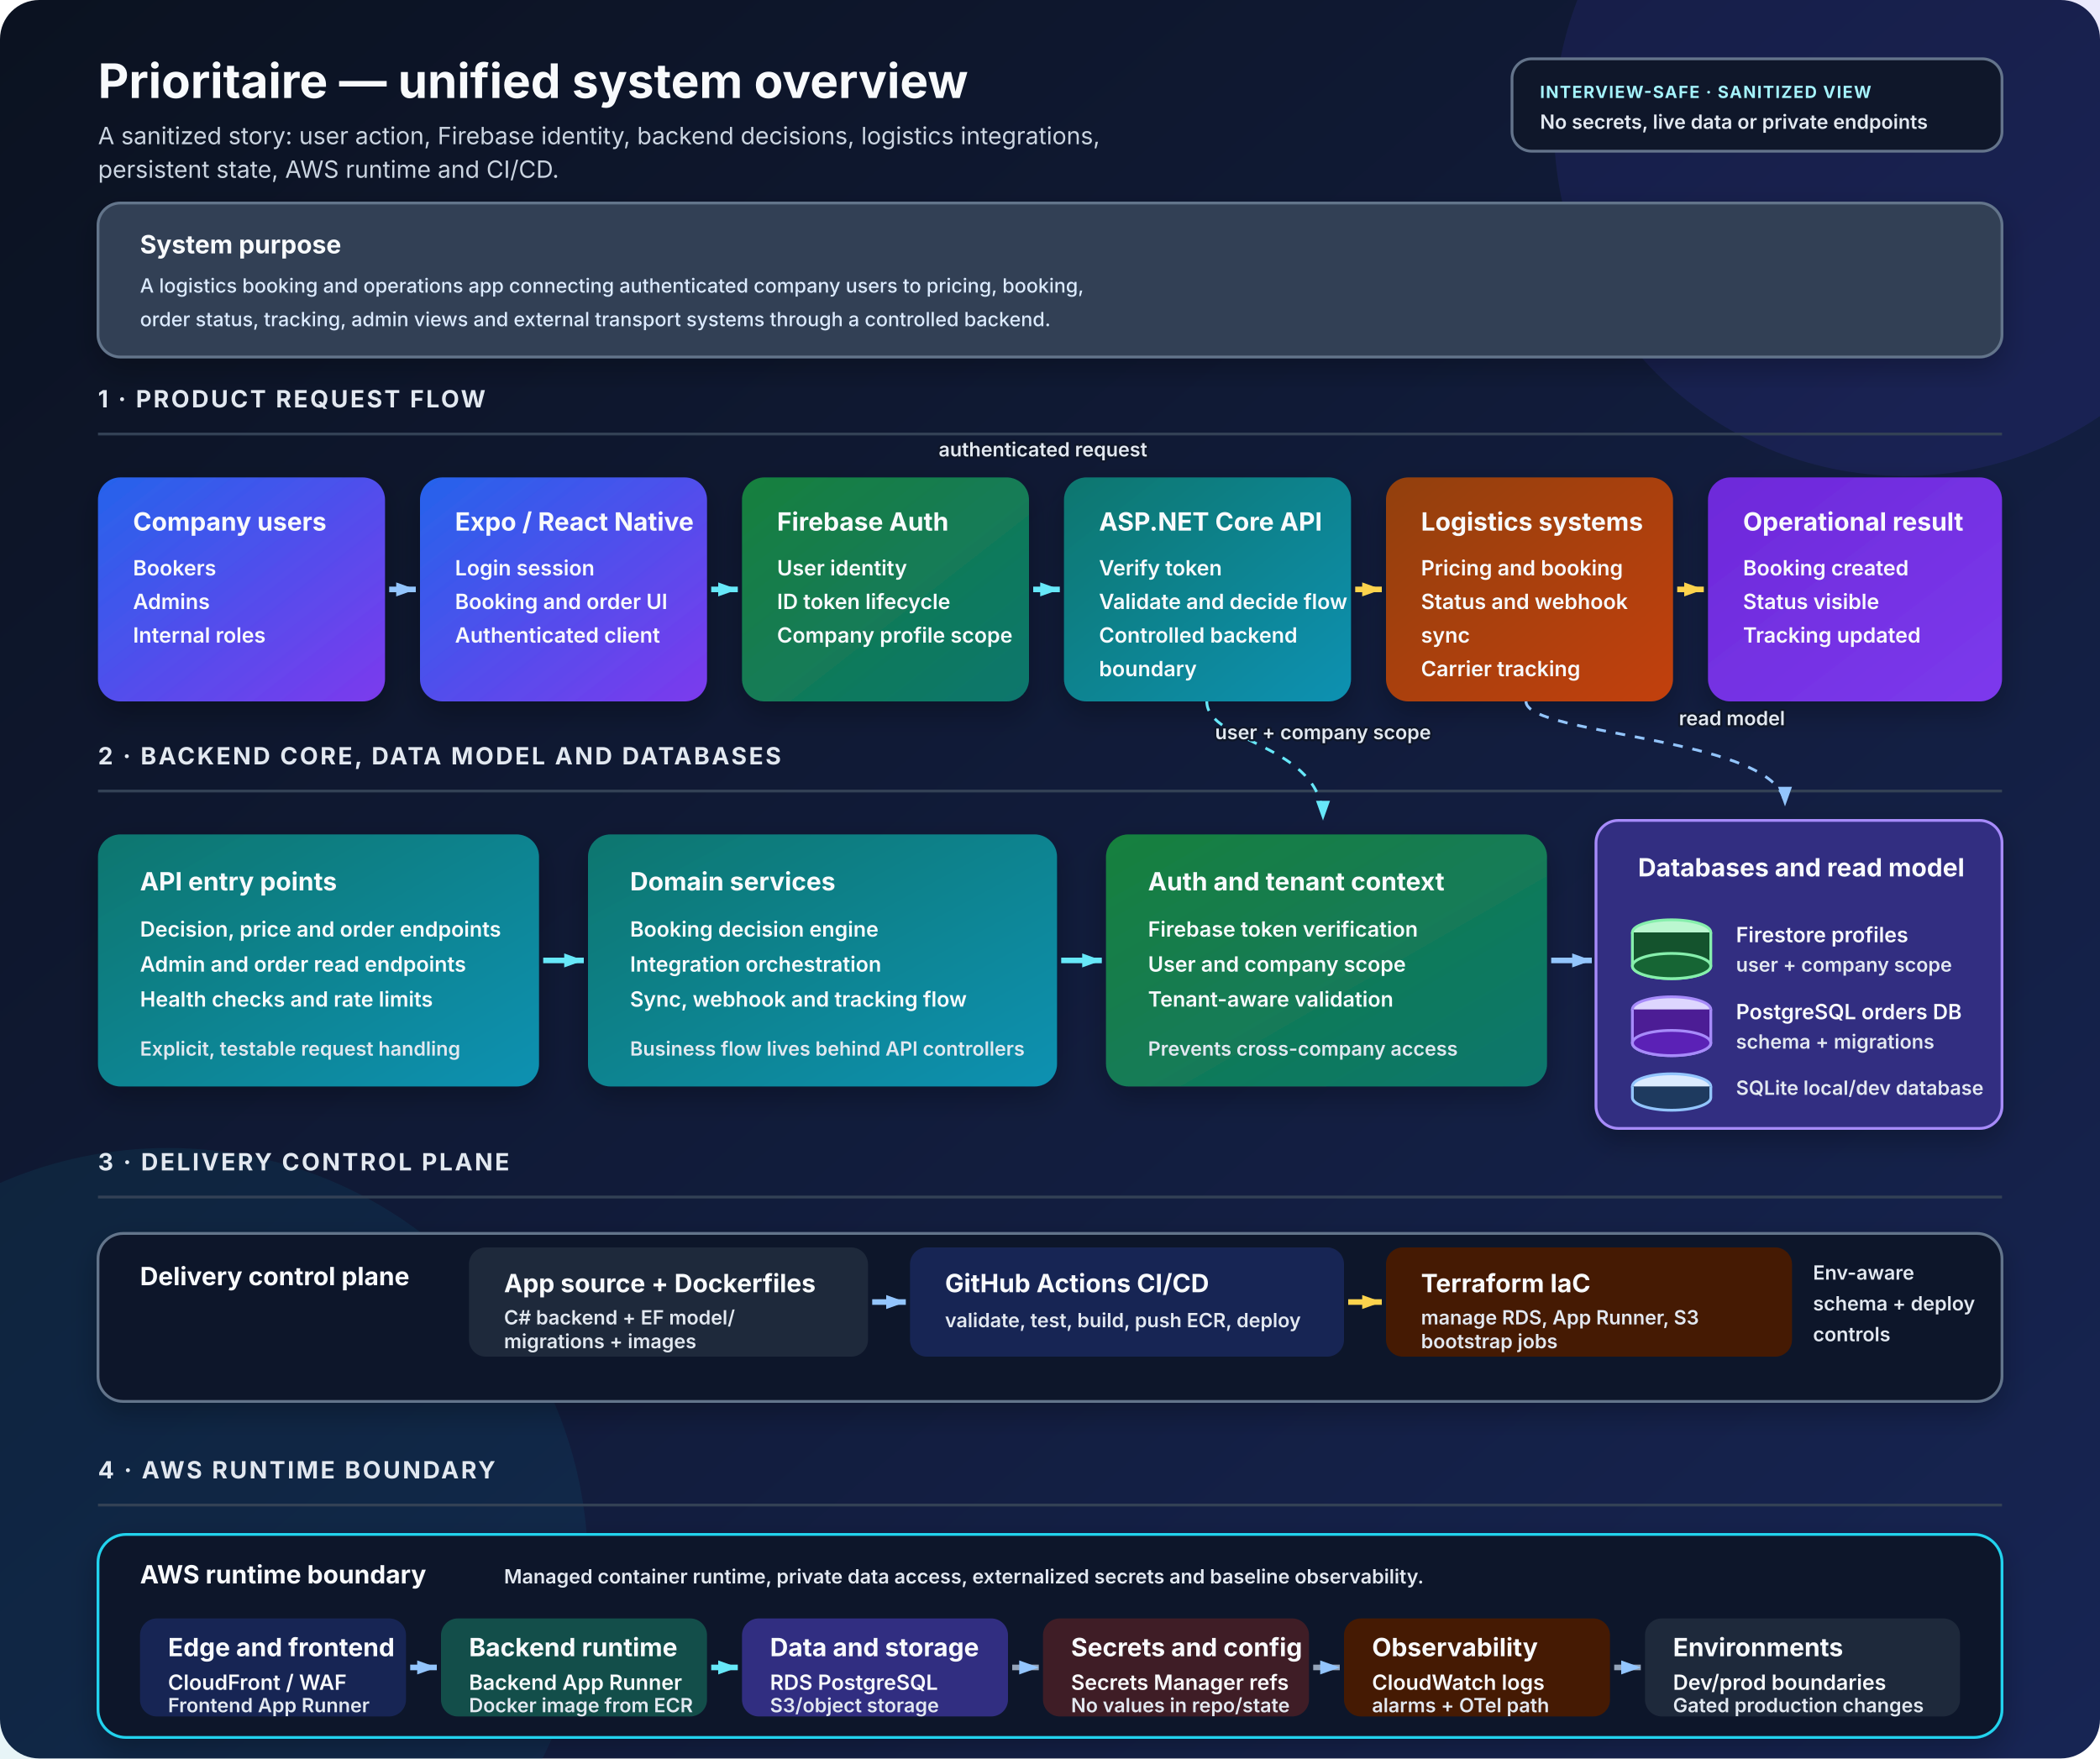
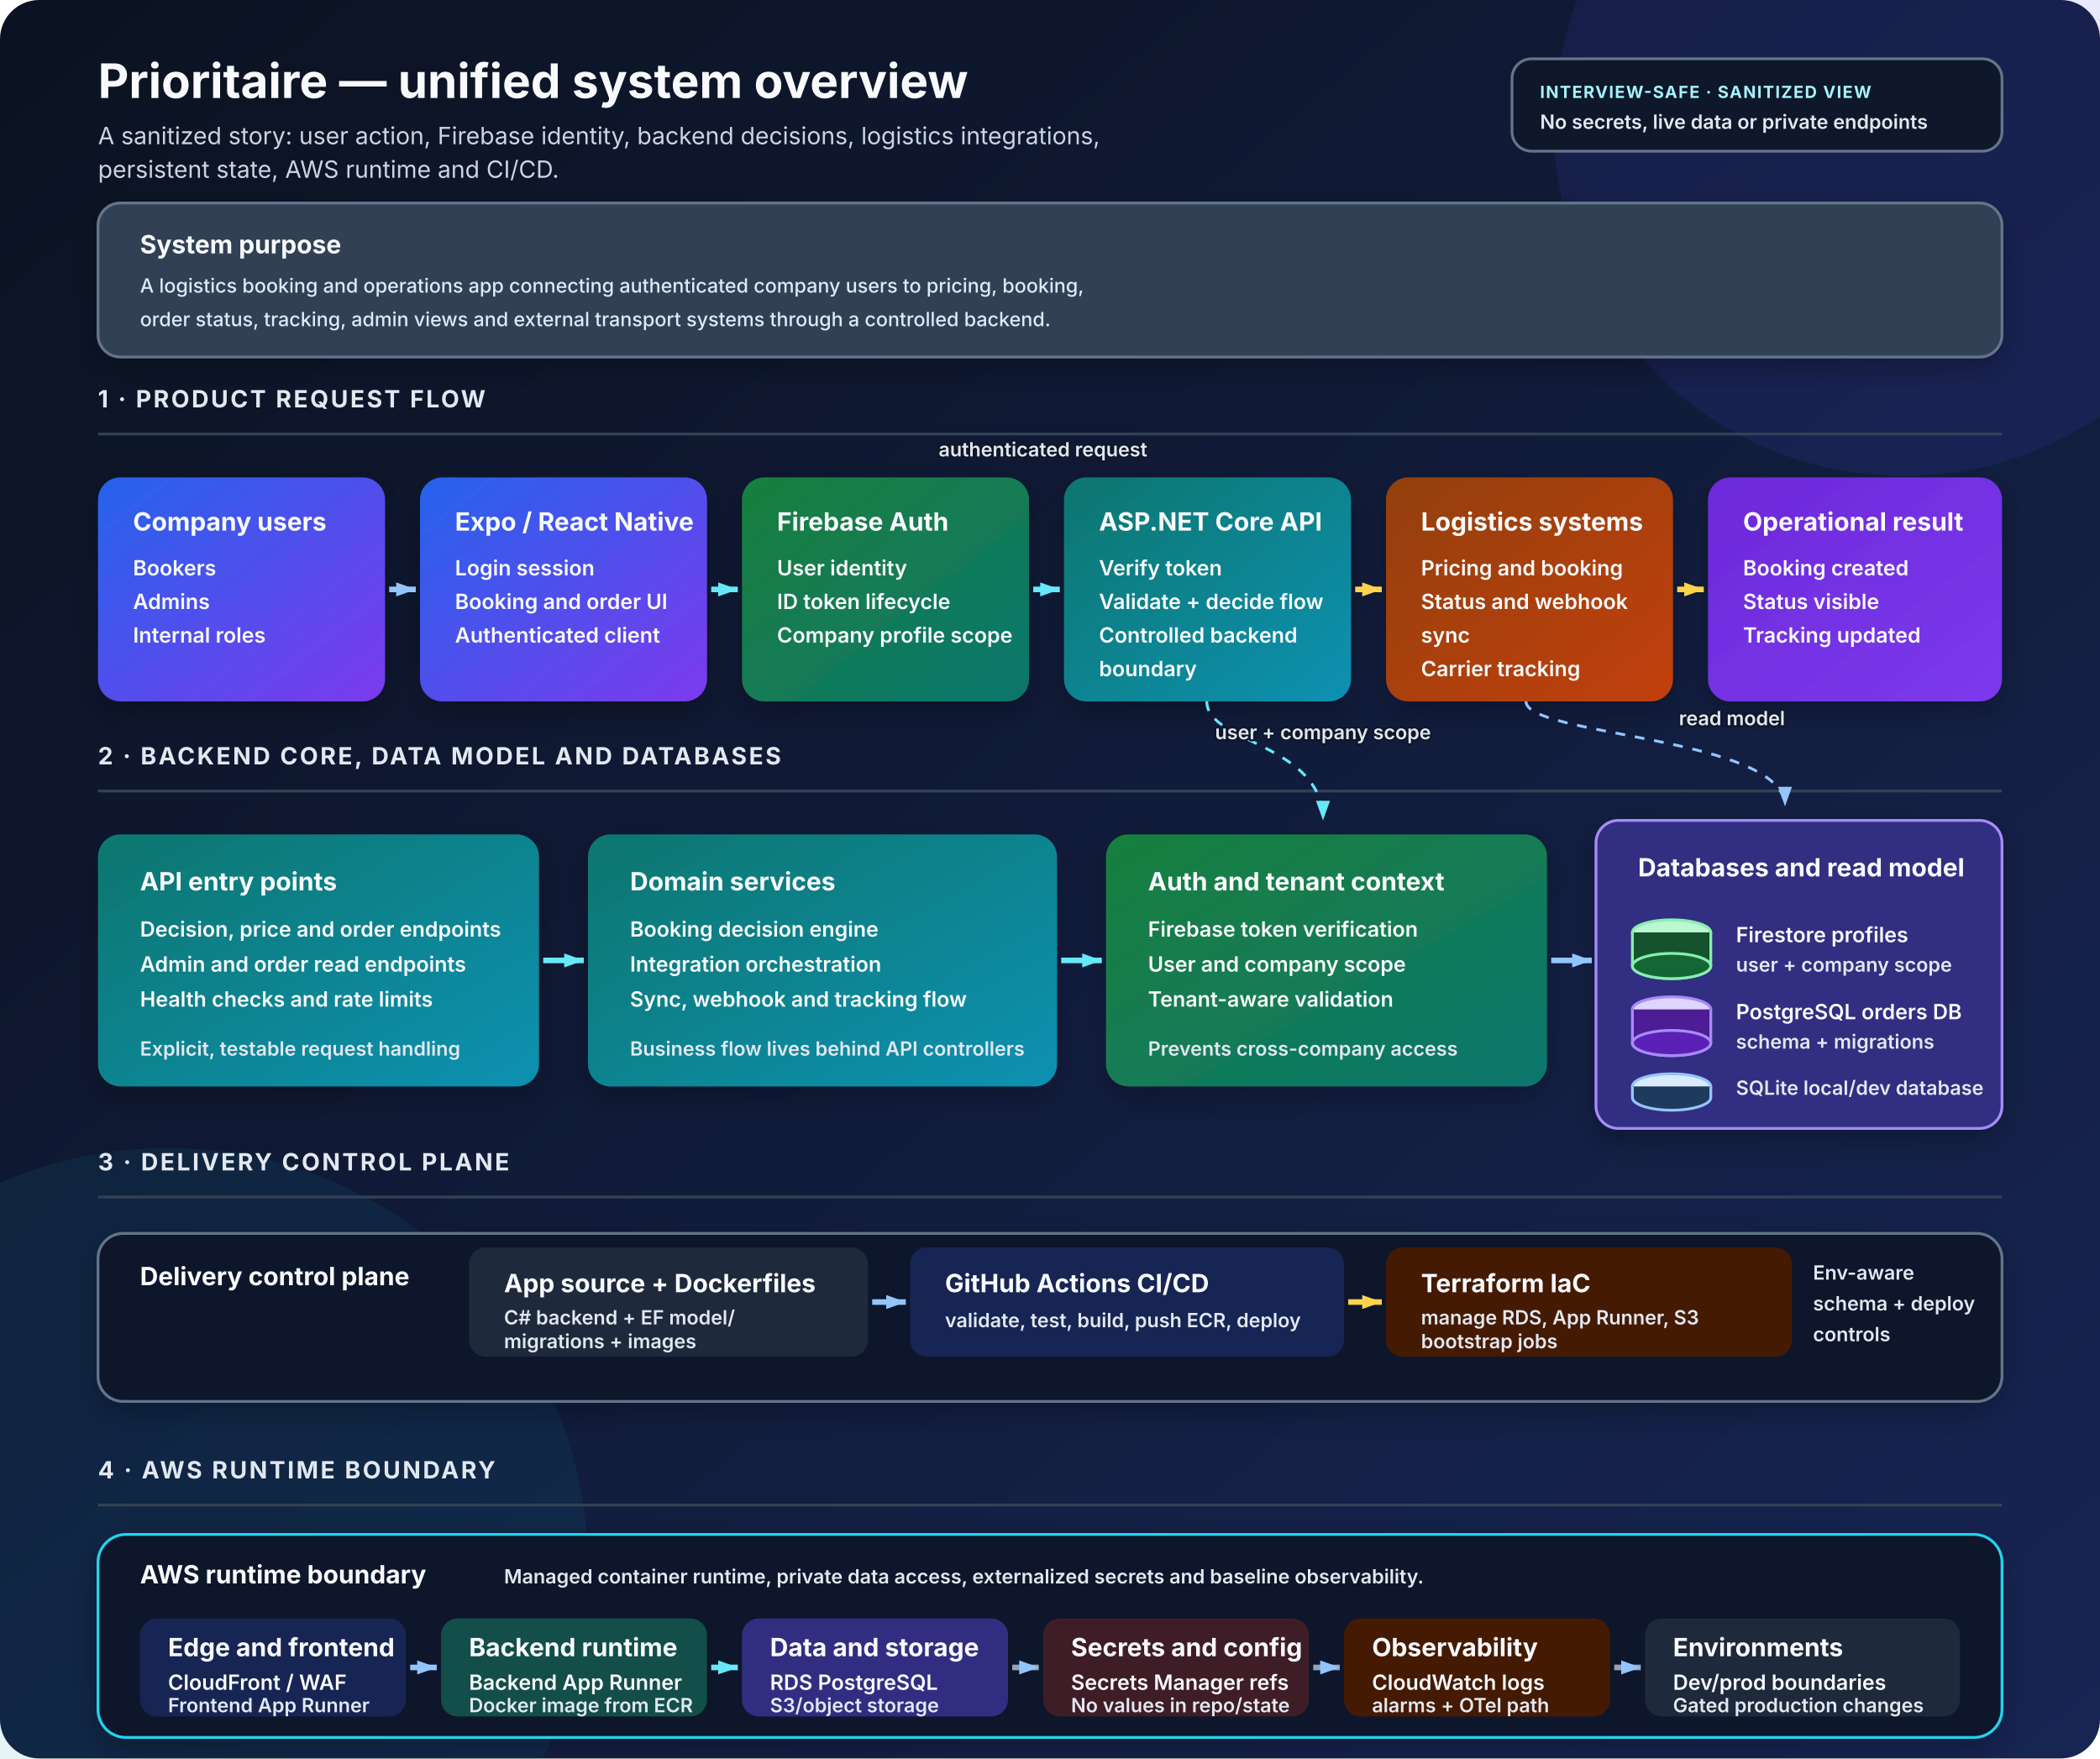
<svg xmlns="http://www.w3.org/2000/svg" width="1500" height="1256" viewBox="0 0 1500 1256" preserveAspectRatio="xMidYMid meet" shape-rendering="geometricPrecision" text-rendering="optimizeLegibility" role="img" aria-labelledby="title desc">
  <defs>
    <linearGradient id="bg" x1="0" y1="0" x2="1" y2="1">
      <stop offset="0" stop-color="#0b1220" />
      <stop offset="1" stop-color="#172554" />
    </linearGradient>
    <linearGradient id="app" x1="0" y1="0" x2="1" y2="1">
      <stop offset="0" stop-color="#2563eb" />
      <stop offset="1" stop-color="#7c3aed" />
    </linearGradient>
    <linearGradient id="identity" x1="0" y1="0" x2="1" y2="1">
      <stop offset="0" stop-color="#15803d" />
      <stop offset="1" stop-color="#0f766e" />
    </linearGradient>
    <linearGradient id="platform" x1="0" y1="0" x2="1" y2="1">
      <stop offset="0" stop-color="#0f766e" />
      <stop offset="1" stop-color="#0891b2" />
    </linearGradient>
    <linearGradient id="integration" x1="0" y1="0" x2="1" y2="1">
      <stop offset="0" stop-color="#92400e" />
      <stop offset="1" stop-color="#c2410c" />
    </linearGradient>
    <linearGradient id="result" x1="0" y1="0" x2="1" y2="1">
      <stop offset="0" stop-color="#6d28d9" />
      <stop offset="1" stop-color="#7c3aed" />
    </linearGradient>
    <linearGradient id="surface" x1="0" y1="0" x2="1" y2="1">
      <stop offset="0" stop-color="#1e293b" />
      <stop offset="1" stop-color="#334155" />
    </linearGradient>
    <filter id="shadow" x="-20%" y="-20%" width="140%" height="140%">
      <feDropShadow dx="0" dy="8" stdDeviation="10" flood-color="#000" flood-opacity=".25" />
    </filter>
    <marker id="arrow-blue" markerUnits="userSpaceOnUse" markerWidth="14" markerHeight="10" refX="14" refY="5" orient="auto">
      <path d="M0,0 L0,10 L14,5 z" fill="#93c5fd" />
    </marker>
    <marker id="arrow-teal" markerUnits="userSpaceOnUse" markerWidth="14" markerHeight="10" refX="14" refY="5" orient="auto">
      <path d="M0,0 L0,10 L14,5 z" fill="#67e8f9" />
    </marker>
    <marker id="arrow-amber" markerUnits="userSpaceOnUse" markerWidth="14" markerHeight="10" refX="14" refY="5" orient="auto">
      <path d="M0,0 L0,10 L14,5 z" fill="#fcd34d" />
    </marker>
    <style>
      .title { font: 700 34px Inter, ui-sans-serif, system-ui, sans-serif; fill: #f8fafc; }
      .subtitle { font: 400 17px Inter, ui-sans-serif, system-ui, sans-serif; fill: #cbd5e1; }
      .section { font: 700 17px Inter, ui-sans-serif, system-ui, sans-serif; fill: #e2e8f0; letter-spacing: 1.5px; }
      .box-title { font: 700 18px Inter, ui-sans-serif, system-ui, sans-serif; fill: #f8fafc; }
      .box-text { font: 600 15px Inter, ui-sans-serif, system-ui, sans-serif; fill: #f8fafc; }
      .purpose-text { font: 500 14px Inter, ui-sans-serif, system-ui, sans-serif; fill: #dbeafe; }
      .small { font: 600 14px Inter, ui-sans-serif, system-ui, sans-serif; fill: #e2e8f0; }
      .flow-label { stroke: #0f172a; stroke-width: 3px; stroke-linejoin: round; paint-order: stroke fill; }
      .legend { font: 600 13px Inter, ui-sans-serif, system-ui, sans-serif; fill: #e2e8f0; }
      .chip { font: 700 12px Inter, ui-sans-serif, system-ui, sans-serif; fill: #a5f3fc; letter-spacing: .8px; }
    </style>
  </defs>
  <rect width="1500" height="1256" rx="28" fill="url(#bg)" />
  <circle cx="1360" cy="90" r="250" fill="#4f46e5" opacity=".12" />
  <circle cx="120" cy="1120" r="300" fill="#0891b2" opacity=".10" />
  <text x="70" y="70" class="title">Prioritaire — unified system overview</text>
  <text x="70" y="103" class="subtitle">A sanitized story: user action, Firebase identity, backend decisions, logistics integrations,</text>
  <text x="70" y="127" class="subtitle">persistent state, AWS runtime and CI/CD.</text>
  <g>
    <rect x="1080" y="42" width="350" height="66" rx="14" fill="#0f172a" stroke="#64748b" stroke-width="2" />
    <text x="1100" y="70" class="chip">INTERVIEW-SAFE · SANITIZED VIEW</text>
    <text x="1100" y="92" class="small">No secrets, live data or private endpoints</text>
  </g>
  <g>
    <rect filter="url(#shadow)" x="70" y="145" width="1360" height="110" rx="16" fill="#334155" stroke="#64748b" stroke-width="2" />
    <text x="100" y="181" class="box-title">System purpose</text>
    <text x="100" y="209" class="purpose-text">A logistics booking and operations app connecting authenticated company users to pricing, booking,</text>
    <text x="100" y="233" class="purpose-text">order status, tracking, admin views and external transport systems through a controlled backend.</text>
  </g>
  <g transform="translate(0 16)">
    <text x="70" y="275" class="section">1 · PRODUCT REQUEST FLOW</text>
    <line x1="70" y1="294" x2="1430" y2="294" stroke="#334155" stroke-width="2" />
    <g>
      <rect filter="url(#shadow)" x="70" y="325" width="205" height="160" rx="16" fill="url(#app)" />
      <text x="95" y="363" class="box-title">Company users</text>
      <text x="95" y="395" class="box-text">Bookers</text>
      <text x="95" y="419" class="box-text">Admins</text>
      <text x="95" y="443" class="box-text">Internal roles</text>
    </g>
    <g>
      <rect filter="url(#shadow)" x="300" y="325" width="205" height="160" rx="16" fill="url(#app)" />
      <text x="325" y="363" class="box-title" font-size="16">Expo / React Native</text>
      <text x="325" y="395" class="box-text">Login session</text>
      <text x="325" y="419" class="box-text">Booking and order UI</text>
      <text x="325" y="443" class="box-text">Authenticated client</text>
    </g>
    <g>
      <rect filter="url(#shadow)" x="530" y="325" width="205" height="160" rx="16" fill="url(#identity)" />
      <text x="555" y="363" class="box-title">Firebase Auth</text>
      <text x="555" y="395" class="box-text">User identity</text>
      <text x="555" y="419" class="box-text">ID token lifecycle</text>
      <text x="555" y="443" class="box-text">Company profile scope</text>
    </g>
    <g>
      <rect filter="url(#shadow)" x="760" y="325" width="205" height="160" rx="16" fill="url(#platform)" />
      <text x="785" y="363" class="box-title">ASP.NET Core API</text>
      <text x="785" y="395" class="box-text">Verify token</text>
-       <text x="785" y="419" class="box-text">Validate and decide flow</text>
+       <text x="785" y="419" class="box-text">Validate + decide flow</text>
      <text x="785" y="443" class="box-text">Controlled backend</text>
      <text x="785" y="467" class="box-text">boundary</text>
    </g>
    <g>
      <rect filter="url(#shadow)" x="990" y="325" width="205" height="160" rx="16" fill="url(#integration)" />
      <text x="1015" y="363" class="box-title">Logistics systems</text>
      <text x="1015" y="395" class="box-text">Pricing and booking</text>
      <text x="1015" y="419" class="box-text">Status and webhook</text>
      <text x="1015" y="443" class="box-text">sync</text>
      <text x="1015" y="467" class="box-text">Carrier tracking</text>
    </g>
    <g>
      <rect filter="url(#shadow)" x="1220" y="325" width="210" height="160" rx="16" fill="url(#result)" />
      <text x="1245" y="363" class="box-title" font-size="16">Operational result</text>
      <text x="1245" y="395" class="box-text">Booking created</text>
      <text x="1245" y="419" class="box-text">Status visible</text>
      <text x="1245" y="443" class="box-text">Tracking updated</text>
    </g>
    <path d="M278 405 L297 405" fill="none" stroke="#93c5fd" stroke-width="4" stroke-linecap="butt" marker-end="url(#arrow-blue)" />
    <path d="M508 405 L527 405" fill="none" stroke="#67e8f9" stroke-width="4" stroke-linecap="butt" marker-end="url(#arrow-teal)" />
    <path d="M738 405 L757 405" fill="none" stroke="#67e8f9" stroke-width="4" stroke-linecap="butt" marker-end="url(#arrow-teal)" />
    <path d="M968 405 L987 405" fill="none" stroke="#fcd34d" stroke-width="4" stroke-linecap="butt" marker-end="url(#arrow-amber)" />
    <path d="M1198 405 L1217 405" fill="none" stroke="#fcd34d" stroke-width="4" stroke-linecap="butt" marker-end="url(#arrow-amber)" />
    <text x="745" y="310" class="small flow-label" text-anchor="middle">authenticated request</text>
    <text x="70" y="530" class="section">2 · BACKEND CORE, DATA MODEL AND DATABASES</text>
    <line x1="70" y1="549" x2="1430" y2="549" stroke="#334155" stroke-width="2" />
    <g>
      <rect filter="url(#shadow)" x="70" y="580" width="315" height="180" rx="16" fill="url(#platform)" />
      <text x="100" y="620" class="box-title">API entry points</text>
      <text x="100" y="653" class="box-text">Decision, price and order endpoints</text>
      <text x="100" y="678" class="box-text">Admin and order read endpoints</text>
      <text x="100" y="703" class="box-text">Health checks and rate limits</text>
      <text x="100" y="738" class="small">Explicit, testable request handling</text>
    </g>
    <g>
      <rect filter="url(#shadow)" x="420" y="580" width="335" height="180" rx="16" fill="url(#platform)" />
      <text x="450" y="620" class="box-title">Domain services</text>
      <text x="450" y="653" class="box-text">Booking decision engine</text>
      <text x="450" y="678" class="box-text">Integration orchestration</text>
      <text x="450" y="703" class="box-text">Sync, webhook and tracking flow</text>
      <text x="450" y="738" class="small">Business flow lives behind API controllers</text>
    </g>
    <g>
      <rect filter="url(#shadow)" x="790" y="580" width="315" height="180" rx="16" fill="url(#identity)" />
      <text x="820" y="620" class="box-title">Auth and tenant context</text>
      <text x="820" y="653" class="box-text">Firebase token verification</text>
      <text x="820" y="678" class="box-text">User and company scope</text>
      <text x="820" y="703" class="box-text">Tenant-aware validation</text>
      <text x="820" y="738" class="small">Prevents cross-company access</text>
    </g>
    <g>
      <rect filter="url(#shadow)" x="1140" y="570" width="290" height="220" rx="16" fill="#312e81" stroke="#a78bfa" stroke-width="2" />
      <text x="1170" y="610" class="box-title">Databases and read model</text>
      <g>
        <ellipse cx="1194" cy="650" rx="28" ry="9" fill="#bbf7d0" stroke="#86efac" stroke-width="2" />
        <path d="M1166 650 v24 c0 5 13 9 28 9s28-4 28-9v-24" fill="#14532d" stroke="#86efac" stroke-width="2" />
        <ellipse cx="1194" cy="674" rx="28" ry="9" fill="#166534" stroke="#86efac" stroke-width="2" />
        <text x="1240" y="657" class="box-text">Firestore profiles</text>
        <text x="1240" y="678" class="small">user + company scope</text>
      </g>
      <g>
        <ellipse cx="1194" cy="705" rx="28" ry="9" fill="#ddd6fe" stroke="#a78bfa" stroke-width="2" />
        <path d="M1166 705 v24 c0 5 13 9 28 9s28-4 28-9v-24" fill="#4c1d95" stroke="#a78bfa" stroke-width="2" />
        <ellipse cx="1194" cy="729" rx="28" ry="9" fill="#5b21b6" stroke="#a78bfa" stroke-width="2" />
        <text x="1240" y="712" class="box-text">PostgreSQL orders DB</text>
        <text x="1240" y="733" class="small">schema + migrations</text>
      </g>
      <g>
        <ellipse cx="1194" cy="760" rx="28" ry="9" fill="#dbeafe" stroke="#93c5fd" stroke-width="2" />
        <path d="M1166 760 v8 c0 5 13 9 28 9s28-4 28-9v-8" fill="#1e3a5f" stroke="#93c5fd" stroke-width="2" />
        <text x="1240" y="766" class="small">SQLite local/dev database</text>
      </g>
    </g>
    <path d="M388 670 L417 670" fill="none" stroke="#67e8f9" stroke-width="4" stroke-linecap="butt" marker-end="url(#arrow-teal)" />
    <path d="M758 670 L787 670" fill="none" stroke="#67e8f9" stroke-width="4" stroke-linecap="butt" marker-end="url(#arrow-teal)" />
    <path d="M1108 670 L1137 670" fill="none" stroke="#93c5fd" stroke-width="4" stroke-linecap="butt" marker-end="url(#arrow-blue)" />
    <path d="M862 485 C862 515 945 515 945 570" fill="none" stroke="#67e8f9" stroke-width="2" stroke-dasharray="7 7" marker-end="url(#arrow-teal)" />
    <text x="945" y="512" class="small flow-label" text-anchor="middle">user + company scope</text>
    <path d="M1090 485 C1090 510 1275 510 1275 560" fill="none" stroke="#93c5fd" stroke-width="2" stroke-dasharray="7 7" marker-end="url(#arrow-blue)" />
    <text x="1275" y="502" class="small flow-label" text-anchor="end">read model</text>
    <text x="70" y="820" class="section">3 · DELIVERY CONTROL PLANE</text>
    <line x1="70" y1="839" x2="1430" y2="839" stroke="#334155" stroke-width="2" />
    <g>
      <rect filter="url(#shadow)" x="70" y="865" width="1360" height="120" rx="18" fill="#0f172a" stroke="#64748b" stroke-width="2" />
      <text x="100" y="902" class="box-title">Delivery control plane</text>
      <rect x="335" y="875" width="285" height="78" rx="12" fill="#1e293b" />
      <text x="360" y="907" class="box-title" font-size="16">App source + Dockerfiles</text>
      <text x="360" y="930" class="small">C# backend + EF model/</text>
      <text x="360" y="947" class="small">migrations + images</text>
      <rect x="650" y="875" width="310" height="78" rx="12" fill="#172554" />
      <text x="675" y="907" class="box-title" font-size="16">GitHub Actions CI/CD</text>
      <text x="675" y="932" class="small">validate, test, build, push ECR, deploy</text>
      <rect x="990" y="875" width="290" height="78" rx="12" fill="#451a03" />
      <text x="1015" y="907" class="box-title" font-size="16">Terraform IaC</text>
      <text x="1015" y="930" class="small">manage RDS, App Runner, S3</text>
      <text x="1015" y="947" class="small">bootstrap jobs</text>
      <text x="1295" y="898" class="small" font-size="13">Env-aware</text>
      <text x="1295" y="920" class="small" font-size="13">schema + deploy</text>
      <text x="1295" y="942" class="small" font-size="13">controls</text>
    </g>
    <path d="M623 914 L647 914" fill="none" stroke="#93c5fd" stroke-width="4" stroke-linecap="butt" marker-end="url(#arrow-blue)" />
    <path d="M963 914 L987 914" fill="none" stroke="#fcd34d" stroke-width="4" stroke-linecap="butt" marker-end="url(#arrow-amber)" />
    <text x="70" y="1040" class="section">4 · AWS RUNTIME BOUNDARY</text>
    <line x1="70" y1="1059" x2="1430" y2="1059" stroke="#334155" stroke-width="2" />
    <g>
      <rect filter="url(#shadow)" x="70" y="1080" width="1360" height="145" rx="20" fill="#0f172a" stroke="#22d3ee" stroke-width="2" />
      <text x="100" y="1115" class="box-title">AWS runtime boundary</text>
      <text x="360" y="1115" class="small">Managed container runtime, private data access, externalized secrets and baseline observability.</text>
      <rect x="100" y="1140" width="190" height="70" rx="12" fill="#172554" />
      <text x="120" y="1167" class="box-title" font-size="16">Edge and frontend</text>
      <text x="120" y="1191" class="box-text">CloudFront / WAF</text>
      <text x="120" y="1207" class="small">Frontend App Runner</text>
      <rect x="315" y="1140" width="190" height="70" rx="12" fill="#134e4a" />
      <text x="335" y="1167" class="box-title" font-size="16">Backend runtime</text>
      <text x="335" y="1191" class="box-text">Backend App Runner</text>
      <text x="335" y="1207" class="small">Docker image from ECR</text>
      <rect x="530" y="1140" width="190" height="70" rx="12" fill="#312e81" />
      <text x="550" y="1167" class="box-title" font-size="16">Data and storage</text>
      <text x="550" y="1191" class="box-text">RDS PostgreSQL</text>
      <text x="550" y="1207" class="small">S3/object storage</text>
      <rect x="745" y="1140" width="190" height="70" rx="12" fill="#3f1d26" />
      <text x="765" y="1167" class="box-title" font-size="16">Secrets and config</text>
      <text x="765" y="1191" class="box-text">Secrets Manager refs</text>
      <text x="765" y="1207" class="small">No values in repo/state</text>
      <rect x="960" y="1140" width="190" height="70" rx="12" fill="#451a03" />
      <text x="980" y="1167" class="box-title" font-size="16">Observability</text>
      <text x="980" y="1191" class="box-text">CloudWatch logs</text>
      <text x="980" y="1207" class="small">alarms + OTel path</text>
      <rect x="1175" y="1140" width="225" height="70" rx="12" fill="#1e293b" />
      <text x="1195" y="1167" class="box-title" font-size="16">Environments</text>
      <text x="1195" y="1191" class="box-text">Dev/prod boundaries</text>
      <text x="1195" y="1207" class="small">Gated production changes</text>
    </g>
    <path d="M293 1175 L312 1175" fill="none" stroke="#93c5fd" stroke-width="4" stroke-linecap="butt" marker-end="url(#arrow-blue)" />
    <path d="M508 1175 L527 1175" fill="none" stroke="#67e8f9" stroke-width="4" stroke-linecap="butt" marker-end="url(#arrow-teal)" />
    <path d="M723 1175 L742 1175" fill="none" stroke="#94a3b8" stroke-width="4" stroke-linecap="butt" marker-end="url(#arrow-blue)" />
    <path d="M938 1175 L957 1175" fill="none" stroke="#94a3b8" stroke-width="4" stroke-linecap="butt" marker-end="url(#arrow-blue)" />
    <path d="M1153 1175 L1172 1175" fill="none" stroke="#94a3b8" stroke-width="4" stroke-linecap="butt" marker-end="url(#arrow-blue)" />
  </g>
</svg>
